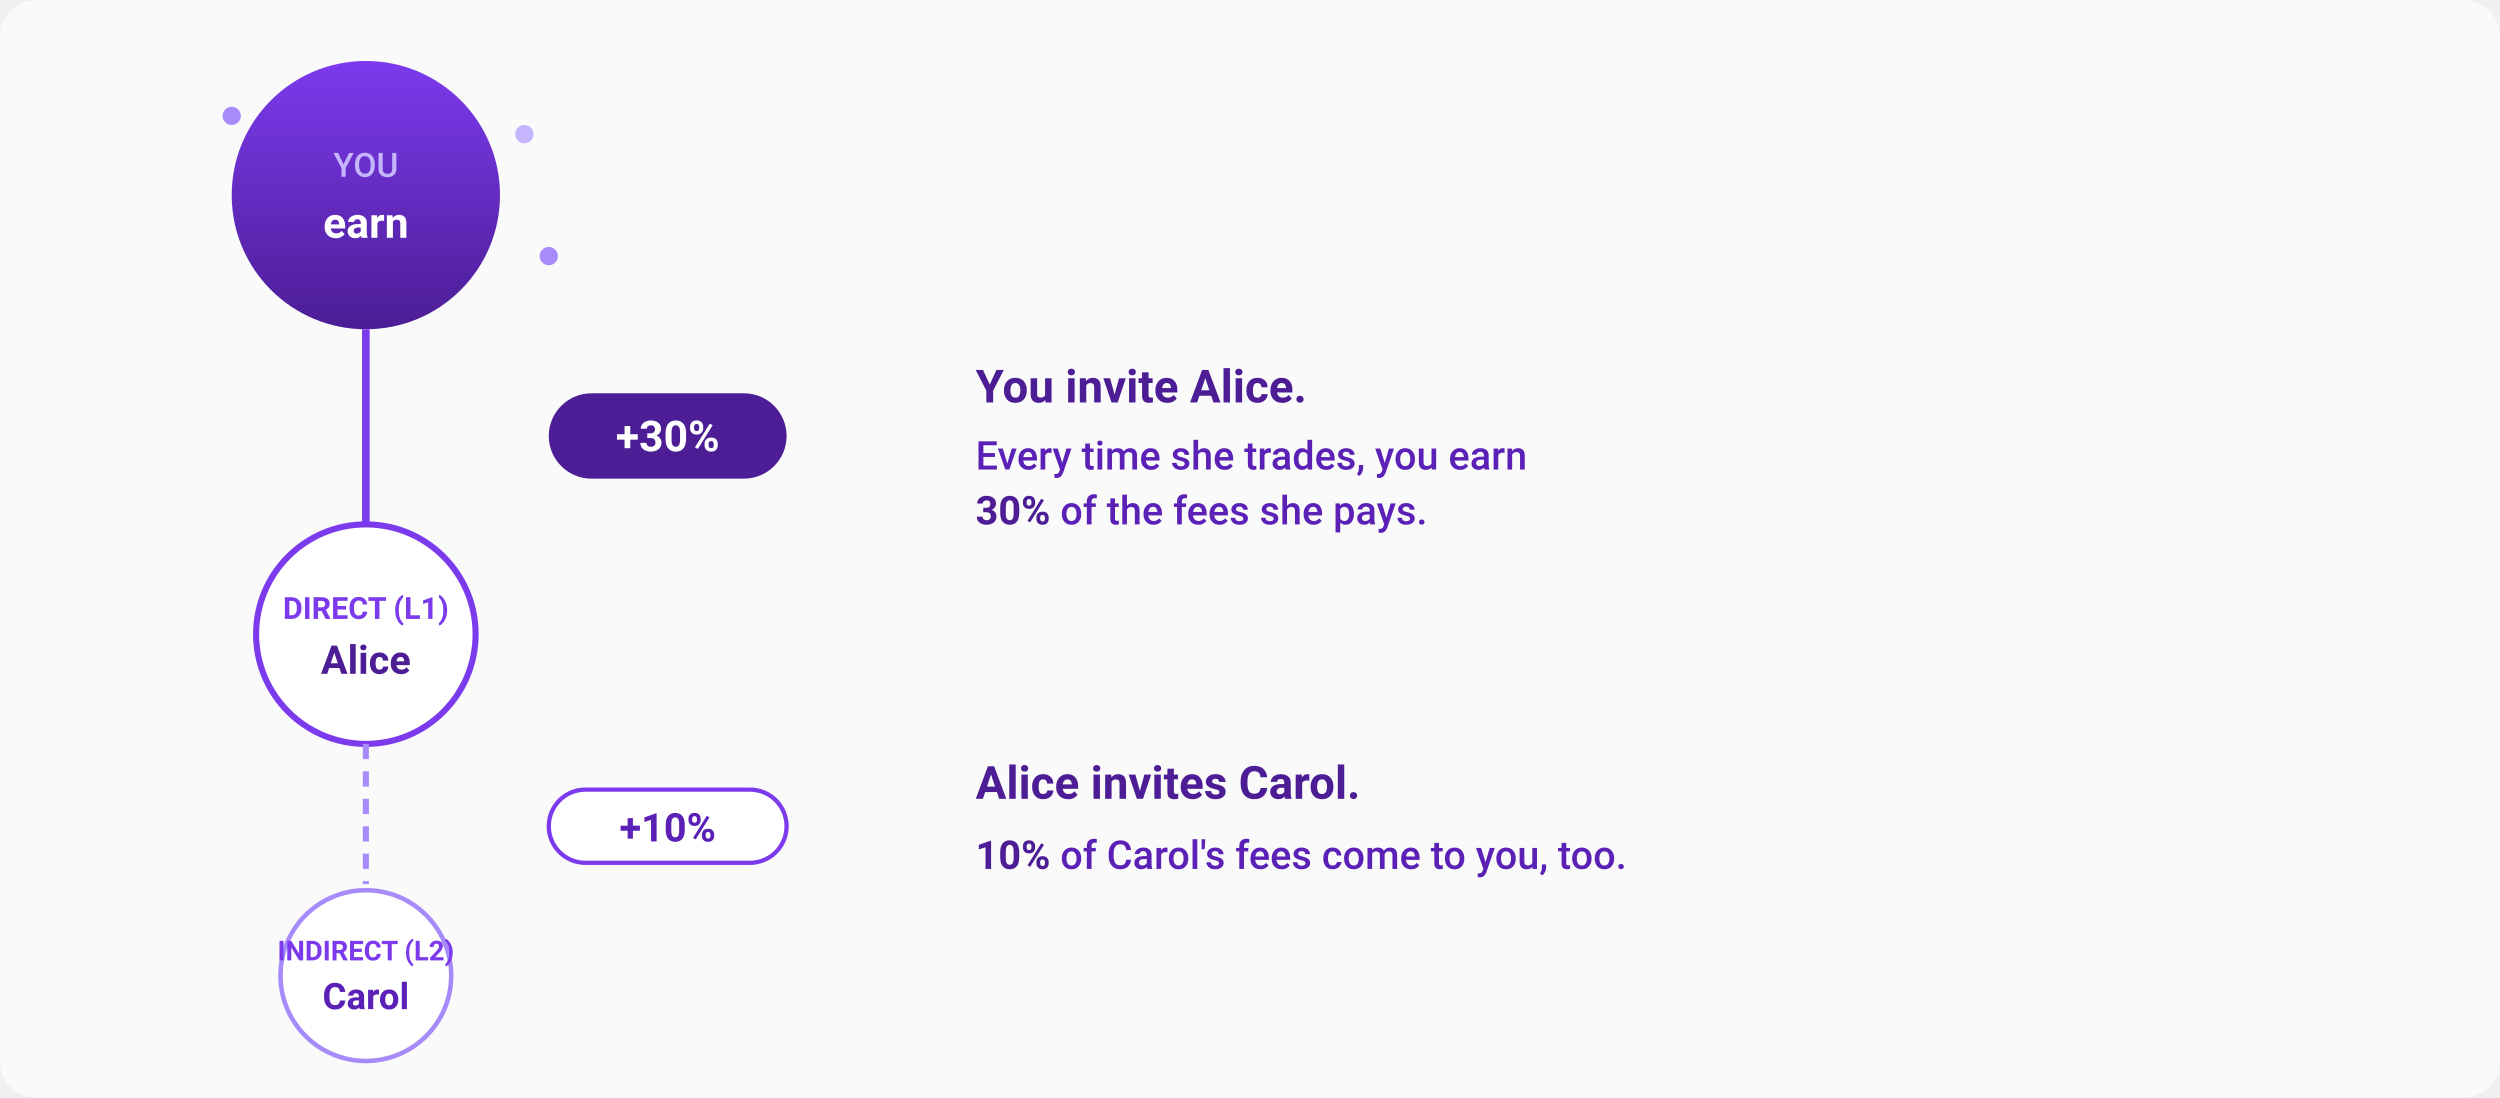
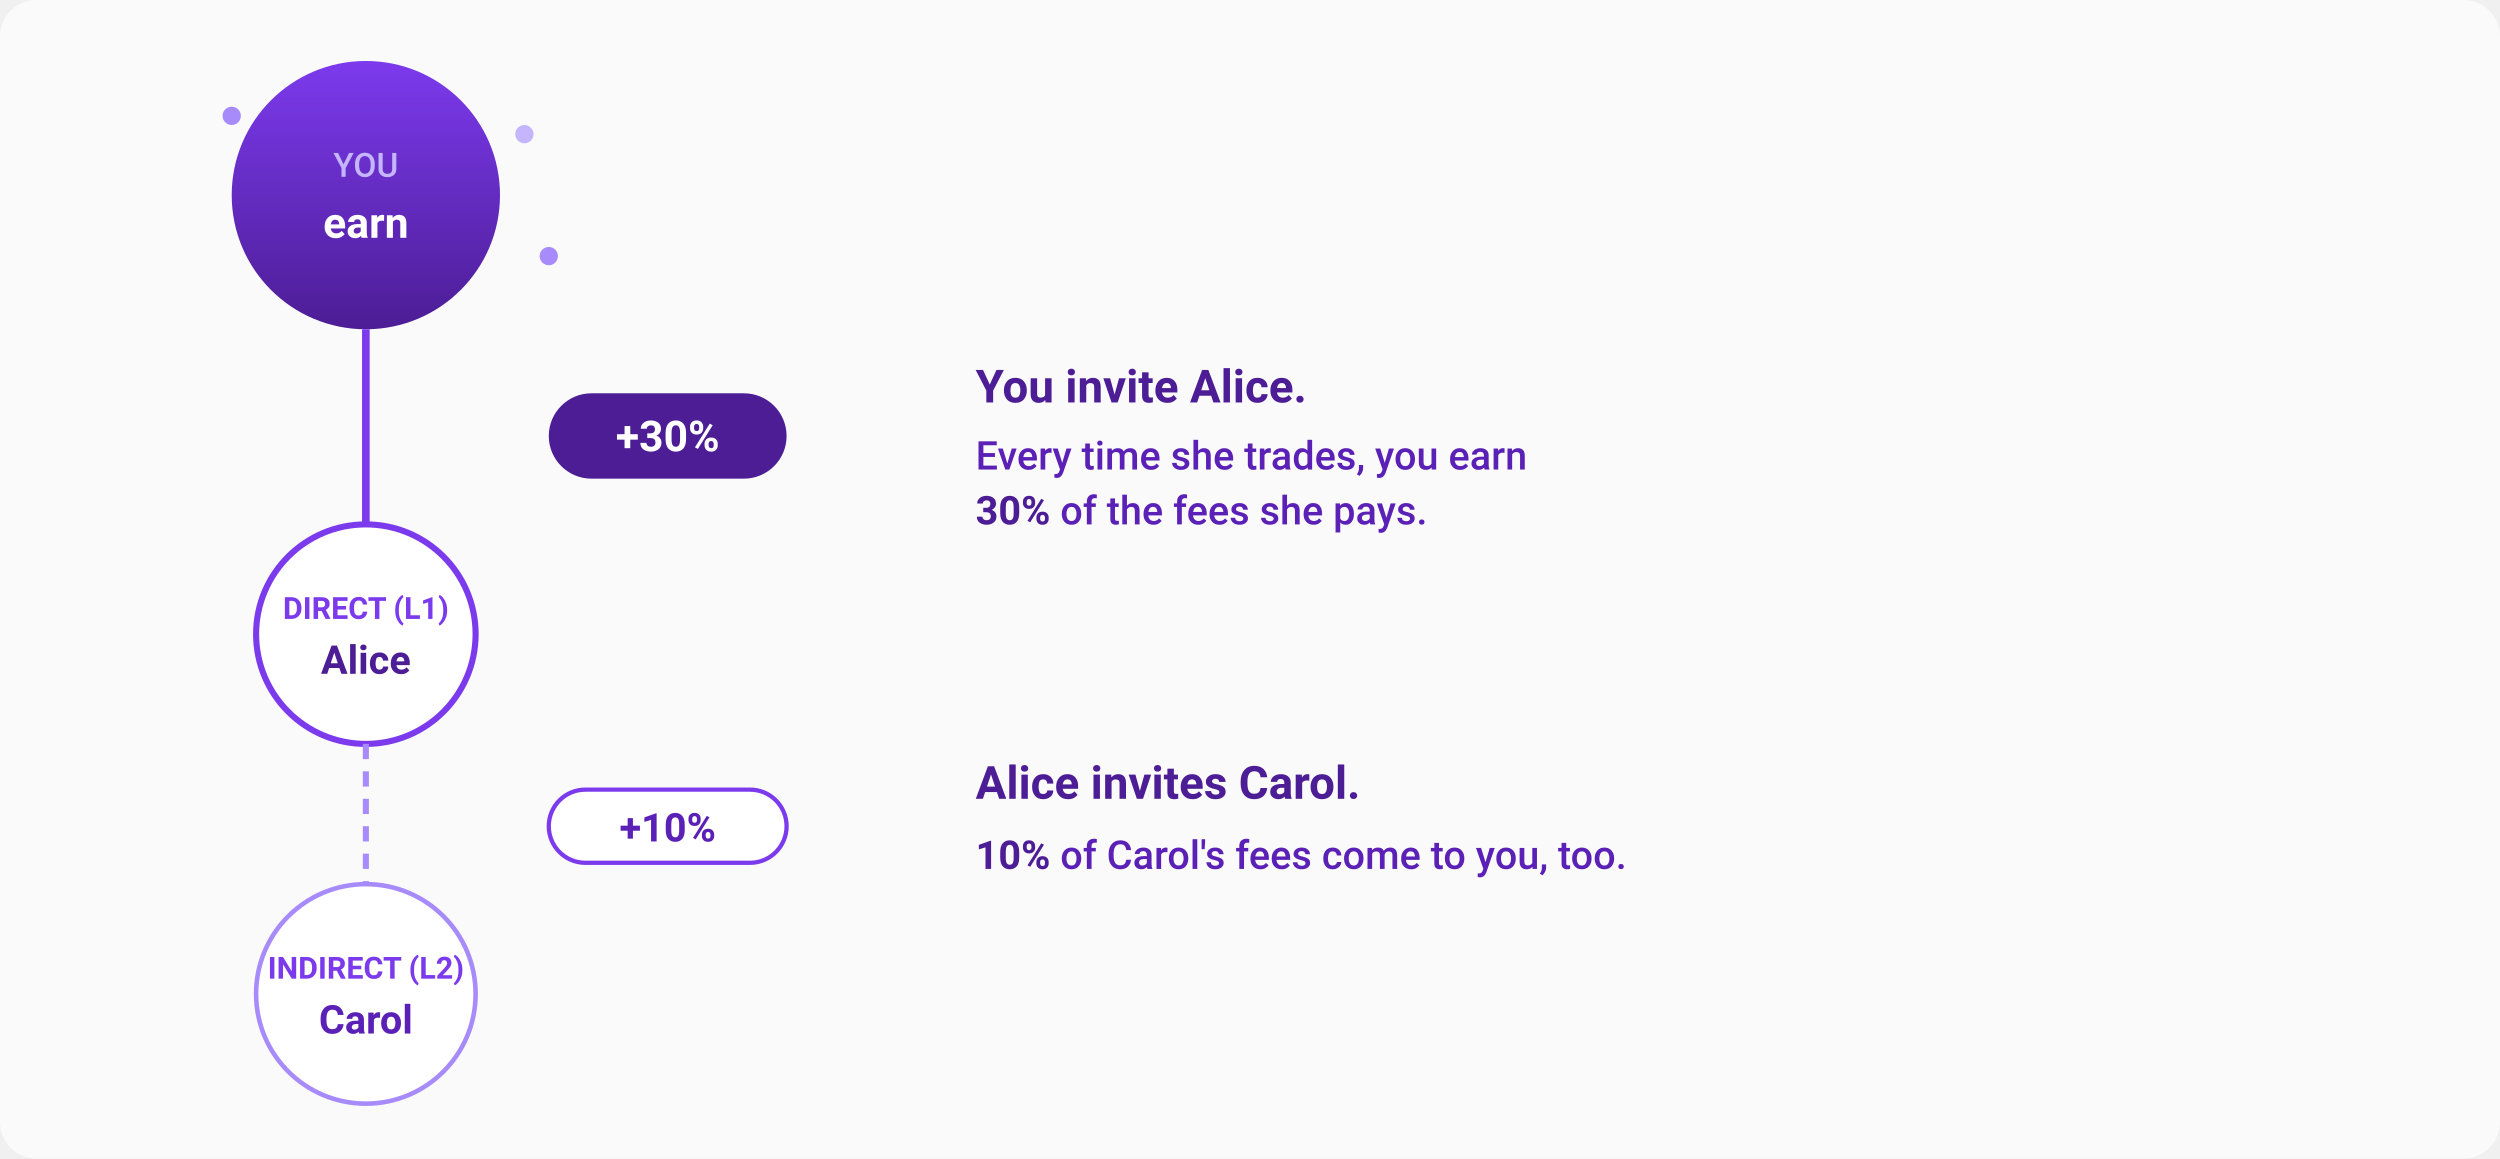
- <svg xmlns="http://www.w3.org/2000/svg" viewBox="0 0 820 360" width="820" style="max-width: 820px; background: transparent; font-family: -apple-system, 'Segoe UI', Roboto, 'Helvetica Neue', Arial, sans-serif;">
-   <rect data-bg="white" x="0" y="0" width="820" height="360" fill="#FAFAFB" rx="12" ry="12" />
+ <svg xmlns="http://www.w3.org/2000/svg" viewBox="0 0 820 380" width="820" style="max-width: 820px; background: transparent; font-family: -apple-system, 'Segoe UI', Roboto, 'Helvetica Neue', Arial, sans-serif;">
+   <rect data-bg="white" x="0" y="0" width="820" height="380" fill="#FAFAFB" rx="12" ry="12" />
  <defs>
    <linearGradient id="youGrad" x1="0%" y1="0%" x2="0%" y2="100%">
      <stop offset="0%" stop-color="#7C3AED" />
      <stop offset="100%" stop-color="#4C1D95" />
    </linearGradient>
  </defs>
  <circle cx="120" cy="64" r="44" fill="url(#youGrad)" />
  <text x="120" y="58" text-anchor="middle" font-size="11" fill="#C4B5FD" font-weight="500">YOU</text>
  <text x="120" y="78" text-anchor="middle" font-size="14" fill="#FFFFFF" font-weight="700">earn</text>
  <circle cx="76" cy="38" r="3" fill="#A78BFA" />
  <circle cx="172" cy="44" r="3" fill="#C4B5FD" />
  <circle cx="180" cy="84" r="3" fill="#A78BFA" />
  <line x1="120" y1="108" x2="120" y2="178" stroke="#7C3AED" stroke-width="2.5" />
  <rect x="180" y="129" width="78" height="28" rx="14" fill="#4C1D95" />
  <text x="219" y="148" text-anchor="middle" font-size="14" fill="#FFFFFF" font-weight="700">+30%</text>
  <text x="320" y="132" font-size="15" fill="#4C1D95" font-weight="700">You invite Alice.</text>
  <text x="320" y="154" font-size="13" fill="#5B21B6" font-weight="500">Every time she trades, you earn</text>
  <text x="320" y="172" font-size="13" fill="#5B21B6" font-weight="500">
    <tspan font-weight="700" fill="#4C1D95">30%</tspan> of the fees she pays.</text>
  <circle cx="120" cy="208" r="36" fill="#FFFFFF" stroke="#7C3AED" stroke-width="2" />
  <text x="120" y="203" text-anchor="middle" font-size="10" fill="#7C3AED" font-weight="600">DIRECT (L1)</text>
  <text x="120" y="221" text-anchor="middle" font-size="13" fill="#4C1D95" font-weight="700">Alice</text>
  <line x1="120" y1="244" x2="120" y2="290" stroke="#A78BFA" stroke-width="2" stroke-dasharray="5 4" />
  <rect x="180" y="259" width="78" height="24" rx="12" fill="#FFFFFF" stroke="#7C3AED" stroke-width="1.4" />
  <text x="219" y="276" text-anchor="middle" font-size="13" fill="#5B21B6" font-weight="700">+10%</text>
  <text x="320" y="262" font-size="15" fill="#4C1D95" font-weight="700">Alice invites Carol.</text>
  <text x="320" y="285" font-size="13" fill="#5B21B6" font-weight="500">
    <tspan font-weight="700" fill="#4C1D95">10%</tspan> of Carol's fees come to you, too.</text>
-   <circle cx="120" cy="320" r="28" fill="#FFFFFF" stroke="#A78BFA" stroke-width="1.5" />
-   <text x="120" y="315" text-anchor="middle" font-size="9" fill="#7C3AED" font-weight="600">INDIRECT (L2)</text>
-   <text x="120" y="331" text-anchor="middle" font-size="12" fill="#5B21B6" font-weight="700">Carol</text>
+   <circle cx="120" cy="326" r="36" fill="#FFFFFF" stroke="#A78BFA" stroke-width="1.5" />
+   <text x="120" y="321" text-anchor="middle" font-size="10" fill="#7C3AED" font-weight="600">INDIRECT (L2)</text>
+   <text x="120" y="339" text-anchor="middle" font-size="13" fill="#5B21B6" font-weight="700">Carol</text>
</svg>
